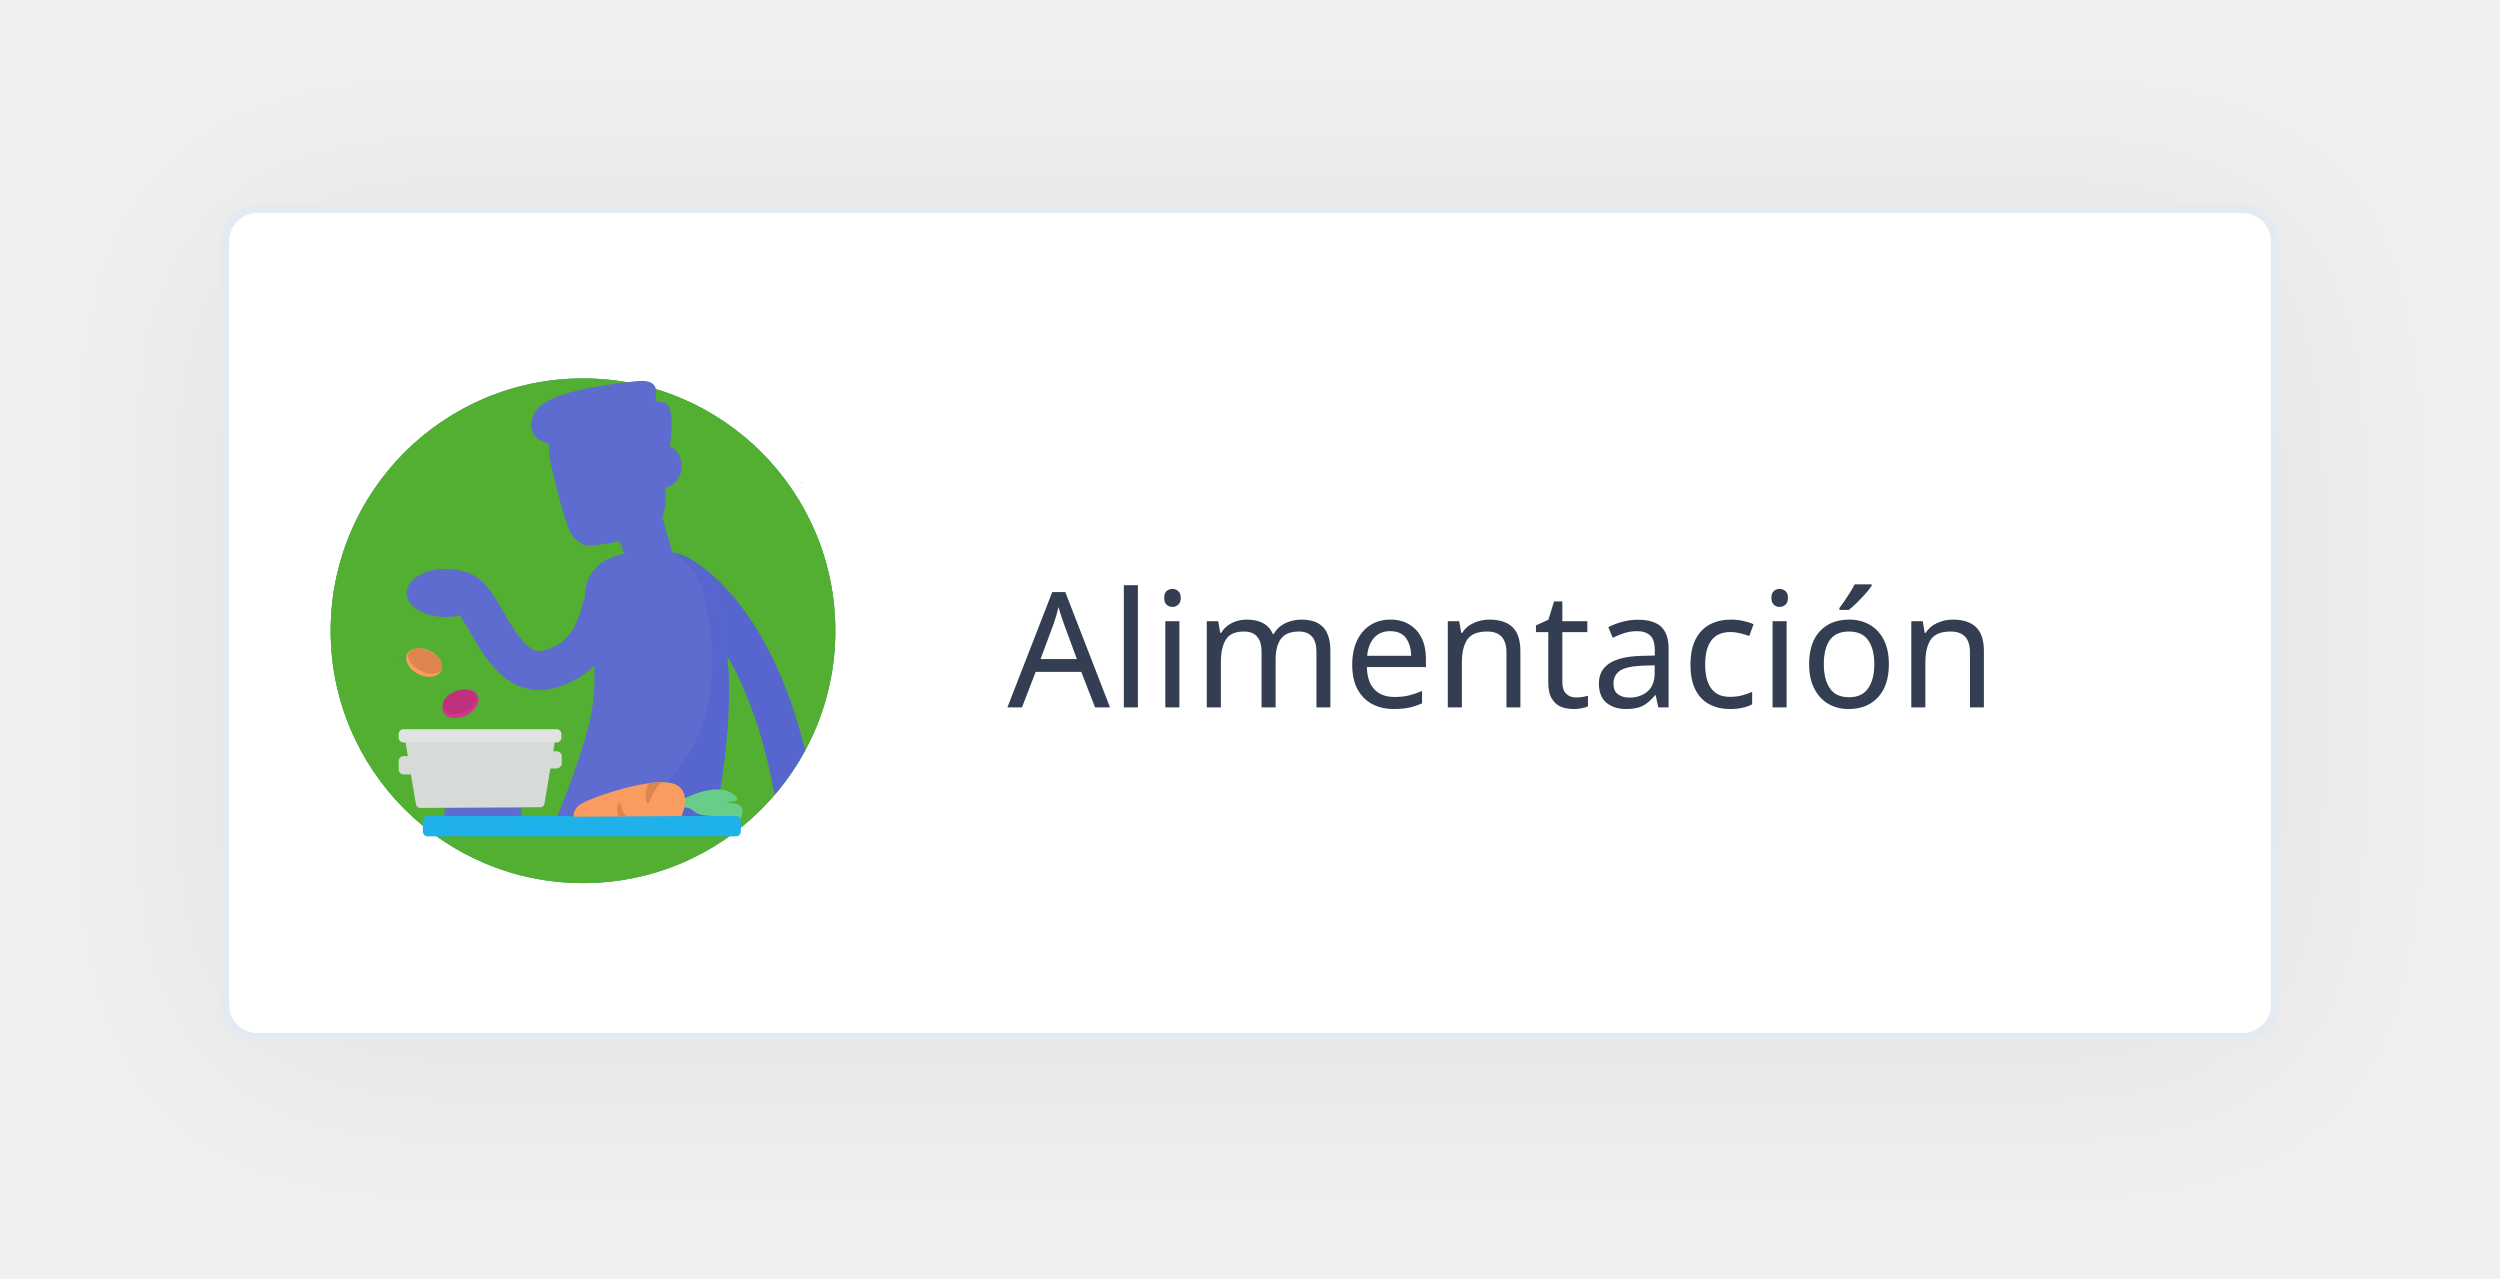
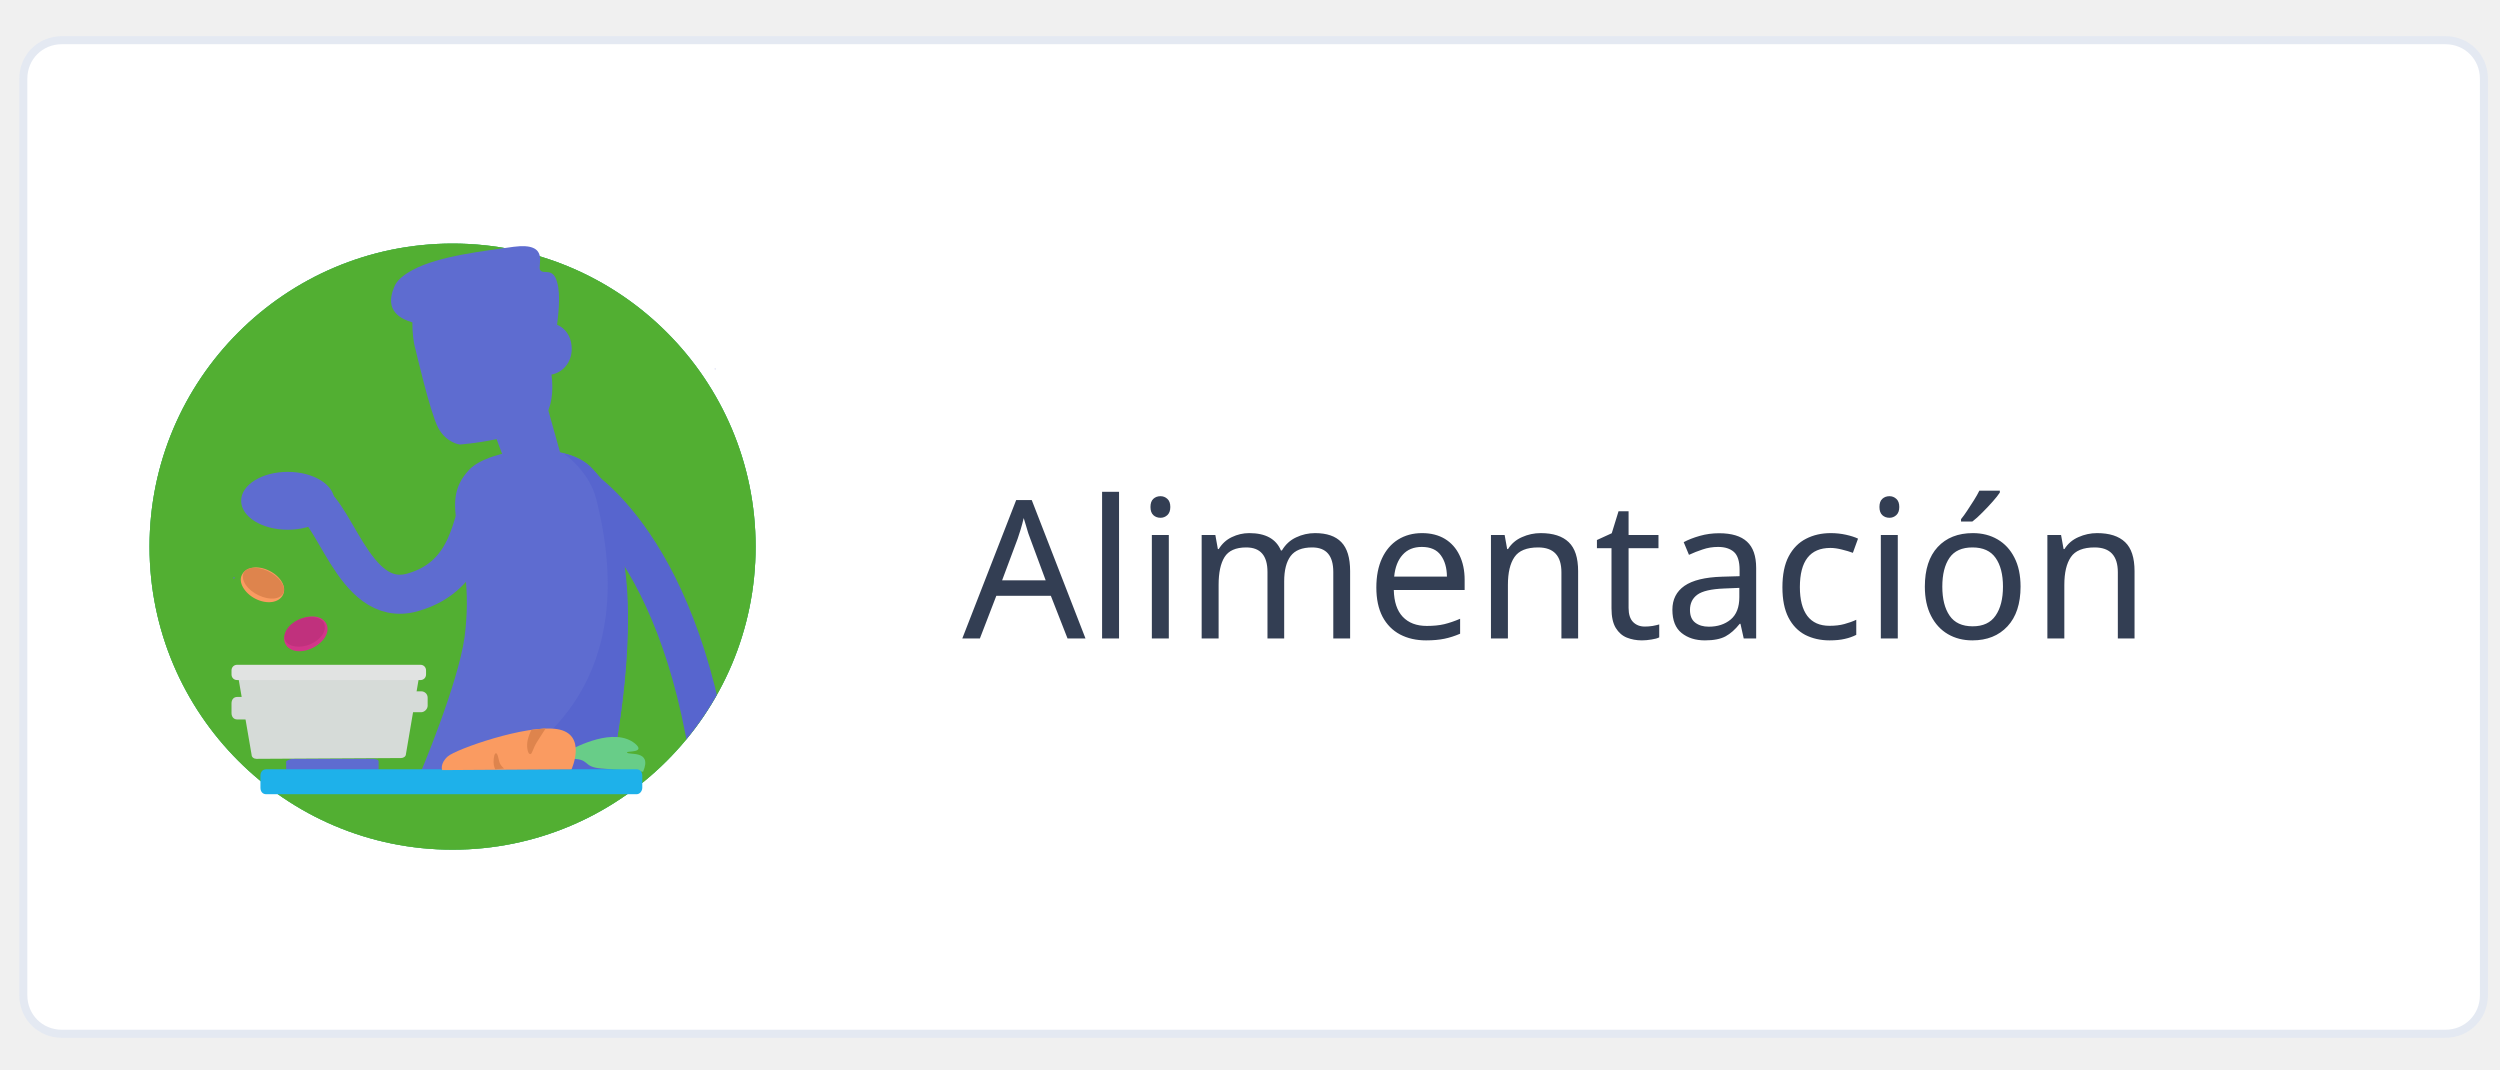
- <svg xmlns="http://www.w3.org/2000/svg" xmlns:xlink="http://www.w3.org/1999/xlink" width="311" height="159" viewBox="0 0 311 159">
-   <defs>
-     <filter id="prefix__a" width="134.1%" height="184.5%" x="-17.1%" y="-40.3%" filterUnits="objectBoundingBox">
-       <feMorphology in="SourceAlpha" operator="dilate" radius=".5" result="shadowSpreadOuter1" />
-       <feOffset dy="2" in="shadowSpreadOuter1" result="shadowOffsetOuter1" />
-       <feGaussianBlur in="shadowOffsetOuter1" result="shadowBlurOuter1" stdDeviation="14" />
-       <feComposite in="shadowBlurOuter1" in2="SourceAlpha" operator="out" result="shadowBlurOuter1" />
-       <feColorMatrix in="shadowBlurOuter1" values="0 0 0 0 0 0 0 0 0 0 0 0 0 0 0 0 0 0 0.06 0" />
-     </filter>
-     <rect id="prefix__b" width="255" height="103" x="0" y="0" rx="4" />
-     <path id="prefix__c" d="M.136 31.466C.136 14.13 14.19.076 31.526.076s31.39 14.054 31.39 31.39-14.054 31.39-31.39 31.39S.136 48.802.136 31.466z" />
-   </defs>
-   <g fill="none" fill-rule="evenodd" transform="translate(28 26)">
-     <use fill="#000" filter="url(#prefix__a)" xlink:href="#prefix__b" />
-     <use fill="#FFF" stroke="#E4E9F2" xlink:href="#prefix__b" />
+ <svg xmlns="http://www.w3.org/2000/svg" version="1.1" id="Capa_1" x="0px" y="0px" viewBox="0 0 311 133" style="enable-background:new 0 0 311 133;" xml:space="preserve">
+   <style type="text/css">
+ 	.st0{display:none;filter:url(#prefix__a);}
+ 	.st1{display:inline;fill-rule:evenodd;clip-rule:evenodd;}
+ 	.st2{fill-rule:evenodd;clip-rule:evenodd;fill:#FFFFFF;stroke:#E4E9F2;}
+ 	.st3{fill-rule:evenodd;clip-rule:evenodd;fill:#4FBA71;}
+ 	.st4{fill-rule:evenodd;clip-rule:evenodd;fill:#52AF32;}
+ 	.st5{filter:url(#Adobe_OpacityMaskFilter);}
+ 	.st6{fill-rule:evenodd;clip-rule:evenodd;fill:#FFFFFF;}
+ 	.st7{mask:url(#prefix__d_1_);fill:none;stroke:#5765CE;stroke-width:4.86;stroke-linejoin:round;}
+ 	.st8{fill-rule:evenodd;clip-rule:evenodd;fill:#5E6CD0;}
+ 	.st9{fill-rule:evenodd;clip-rule:evenodd;fill:#FEFFFE;}
+ 	.st10{fill:none;stroke:#68CD88;stroke-width:0.5;stroke-linecap:round;stroke-linejoin:round;}
+ 	.st11{fill-rule:evenodd;clip-rule:evenodd;fill:#D6DBD8;}
+ 	.st12{fill:none;stroke:#5E6CD0;stroke-width:4.86;stroke-linejoin:round;}
+ 	.st13{fill-rule:evenodd;clip-rule:evenodd;fill:#FA9B61;}
+ 	.st14{fill-rule:evenodd;clip-rule:evenodd;fill:#D23689;}
+ 	.st15{fill-rule:evenodd;clip-rule:evenodd;fill:#5765CE;}
+ 	.st16{fill-rule:evenodd;clip-rule:evenodd;fill:#68CD88;}
+ 	.st17{fill-rule:evenodd;clip-rule:evenodd;fill:#1EB1EA;}
+ 	.st18{fill-rule:evenodd;clip-rule:evenodd;fill:#DE844D;}
+ 	.st19{fill-rule:evenodd;clip-rule:evenodd;fill:#E1E3E2;}
+ 	.st20{fill-rule:evenodd;clip-rule:evenodd;fill:#C0317D;}
+ 	.st21{fill:#333E53;}
+ 	.st22{font-family:'Montserrat-Medium';}
+ 	.st23{font-size:24.009px;}
+ </style>
+   <filter filterUnits="objectBoundingBox" height="184.5%" id="prefix__a" width="134.1%" x="-17.1%" y="-40.3%">
+     <feMorphology in="SourceAlpha" operator="dilate" radius=".5" result="shadowSpreadOuter1" />
+     <feOffset dy="2" in="shadowSpreadOuter1" result="shadowOffsetOuter1" />
+     <feGaussianBlur in="shadowOffsetOuter1" result="shadowBlurOuter1" stdDeviation="14" />
+     <feComposite in="shadowBlurOuter1" in2="SourceAlpha" operator="out" result="shadowBlurOuter1" />
+     <feColorMatrix in="shadowBlurOuter1" values="0 0 0 0 0 0 0 0 0 0 0 0 0 0 0 0 0 0 0.06 0" />
+   </filter>
+   <g transform="translate(28 26)">
+     <g class="st0">
+       <path id="prefix__b_2_" class="st1" d="M-20.3-21h296.5c2.7,0,4.8,2.1,4.8,4.8v114c0,2.7-2.1,4.8-4.8,4.8H-20.3    c-2.7,0-4.8-2.1-4.8-4.8v-114C-25.1-18.9-23-21-20.3-21z" />
+     </g>
+     <g>
+       <path id="prefix__b_1_" class="st2" d="M-20.3-21h296.5c2.7,0,4.8,2.1,4.8,4.8v114c0,2.7-2.1,4.8-4.8,4.8H-20.3    c-2.7,0-4.8-2.1-4.8-4.8v-114C-25.1-18.9-23-21-20.3-21z" />
+     </g>
    <g transform="translate(13 21)">
-       <path fill="#4FBA71" d="M.136 31.466C.136 14.13 14.19.076 31.526.076s31.39 14.054 31.39 31.39-14.054 31.39-31.39 31.39S.136 48.802.136 31.466z" />
-       <path fill="#4FBA71" d="M.136 31.466C.136 14.13 14.19.076 31.526.076s31.39 14.054 31.39 31.39-14.054 31.39-31.39 31.39S.136 48.802.136 31.466z" />
-       <mask id="prefix__d" fill="#fff">
-         <use xlink:href="#prefix__c" />
+       <path class="st3" d="M-22.4,21c0-20.8,16.9-37.7,37.7-37.7S53,0.2,53,21S36.1,58.7,15.3,58.7S-22.4,41.8-22.4,21z" />
+       <path class="st3" d="M-22.4,21c0-20.8,16.9-37.7,37.7-37.7S53,0.2,53,21S36.1,58.7,15.3,58.7S-22.4,41.8-22.4,21z" />
+       <g>
+         <path id="prefix__c_1_" class="st4" d="M-22.4,21c0-20.8,16.9-37.7,37.7-37.7S53,0.2,53,21S36.1,58.7,15.3,58.7     S-22.4,41.8-22.4,21z" />
+       </g>
+       <defs>
+         <filter id="Adobe_OpacityMaskFilter" filterUnits="userSpaceOnUse" x="29.2" y="11" width="21" height="41.5">
+           <feColorMatrix type="matrix" values="1 0 0 0 0  0 1 0 0 0  0 0 1 0 0  0 0 0 1 0" />
+         </filter>
+       </defs>
+       <mask maskUnits="userSpaceOnUse" x="29.2" y="11" width="21" height="41.5" id="prefix__d_1_">
+         <g class="st5">
+           <path id="prefix__c_2_" class="st6" d="M-22.4,21c0-20.8,16.9-37.7,37.7-37.7S53,0.2,53,21S36.1,58.7,15.3,58.7      S-22.4,41.8-22.4,21z" />
+         </g>
      </mask>
-       <use fill="#52AF32" xlink:href="#prefix__c" />
-       <path stroke="#5765CE" stroke-linejoin="round" stroke-width="4.86" d="M44.06 24.906s11.697 6.175 14.546 32.578" mask="url(#prefix__d)" />
-       <g fill="#5E6CD0">
-         <path d="M2.356 2.486C1.423 2.976.73 3.58.429 4.306c-.99 2.384.715 3.245 1.9 3.591-.014.987.107 1.989.335 2.842 0 0 1.469 6.494 2.32 8.105.85 1.61 2.262 1.727 2.262 1.727s7.014-.472 8.785-2.842c.712-.952 1.022-2.68.73-4.383 1.294-.239 2.225-1.506 2.094-2.96-.092-1.014-.68-1.803-1.465-2.198.103-.75.39-3.066.03-4.433-.42-1.6-1.435-.785-1.75-1.232-.316-.447 1.075-2.892-2.727-2.402-2.852.367-7.788.896-10.587 2.365zM19.578 23.517c-.206-.103-.195-.072.071-.072" transform="translate(24.948 .324)" />
-       </g>
-       <g fill="#FEFFFE">
-         <path d="M.362.635L.303 4.611c-.004.274.199.412.453.308l4.78-1.961c.254-.104.258-.283.01-.4L.819.349C.571.234.366.362.362.636z" transform="translate(14.256 47.952)" />
-       </g>
-       <g stroke="#68CD88" stroke-linecap="round" stroke-linejoin="round" stroke-width=".5">
-         <path d="M.079.214L2.466.214 2.466 2.356.079 2.356zM.146 4.743L2.532 4.743 2.532 6.885.146 6.885z" transform="translate(40.824 44.388)" />
-         <path d="M.568 1.1l.833.94S2.722.356 4.044.239M.946 5.21l.785.913s1.248-1.637 2.496-1.75" transform="translate(40.824 44.388)" />
+       <path class="st7" d="M30.4,13.1c0,0,14,7.4,17.5,39.1" />
+       <g>
+         <path class="st8" d="M10.3-13.4c-1.1,0.6-2,1.3-2.3,2.2c-1.2,2.9,0.9,3.9,2.3,4.3c0,1.2,0.1,2.4,0.4,3.4c0,0,1.8,7.8,2.8,9.7     c1,1.9,2.7,2.1,2.7,2.1s8.4-0.6,10.5-3.4c0.9-1.1,1.2-3.2,0.9-5.3c1.6-0.3,2.7-1.8,2.5-3.6c-0.1-1.2-0.8-2.2-1.8-2.6     c0.1-0.9,0.5-3.7,0-5.3c-0.5-1.9-1.7-0.9-2.1-1.5c-0.4-0.5,1.3-3.5-3.3-2.9C19.5-15.8,13.6-15.2,10.3-13.4z M30.9,11.8     C30.7,11.7,30.7,11.7,30.9,11.8" />
      </g>
      <g>
-         <path fill="#5E6CD0" d="M7.59 40.81l8.113.035c.415 0 .752.11.752.244v.8c0 .135-.337.244-.752.244l-8.114-.035c-.415 0-.752-.109-.752-.243v-.801s.337-.243.752-.243z" transform="translate(7.452 12.636)" />
-         <path fill="#D6DBD8" d="M1.738 34.416h3.058c.33 0 .597.284.597.636v1.02c0 .351-.267.636-.597.636H1.738c-.329 0-.596-.285-.596-.636v-1.02c0-.352.267-.636.596-.636zM17.177 33.822h3.578c.374 0 .676.285.676.636v.867c0 .352-.302.636-.676.636h-3.578c-.374 0-.676-.284-.676-.636v-.867c0-.351.302-.636.676-.636z" transform="translate(7.452 12.636)" />
-         <path fill="#5E6CD0" d="M33.782 4.137l1.759 6.225s-5.344 1.354-5.735.424c-.39-.93-1.477-3.94-1.477-3.94l5.453-2.709z" transform="translate(7.452 12.636)" />
-         <path fill="#5E6CD0" d="M38.499 10.754c2.434 2.602 2.266 3.525 3.274 9.485 1.535 9.086-1.314 21.893-1.314 21.893l-19.816.362s3.98-9.434 4.628-14.348c1.277-9.676-3.12-13.482.553-17.308 2.014-2.099 9.749-3.212 12.675-.084zM51.229.434c0-.026.021-.048.047-.048.027 0 .048.022.048.048 0 .026-.021.048-.048.048-.026 0-.047-.022-.047-.048z" transform="translate(7.452 12.636)" />
-         <path stroke="#5E6CD0" stroke-linejoin="round" stroke-width="4.86" d="M8.675 13.84c3.202.41 5.03 11.487 11.248 9.77 6.24-1.725 6.089-7.81 7.328-9.834" transform="translate(7.452 12.636)" />
-         <path fill="#5E6CD0" d="M2.14 14.125c0-1.653 2.17-2.994 4.845-2.994s4.844 1.34 4.844 2.994c0 1.654-2.169 2.994-4.844 2.994-2.676 0-4.844-1.34-4.844-2.994z" transform="translate(7.452 12.636)" />
-         <path fill="#FA9B61" d="M2.186 21.745c.392-.8 1.66-.984 2.832-.41 1.172.573 1.805 1.687 1.414 2.487-.392.8-1.66.984-2.832.41-1.172-.574-1.805-1.687-1.414-2.487z" transform="translate(7.452 12.636)" />
-         <path fill="#5E6CD0" d="M.38 22.364c0-.018.01-.033.022-.033.012 0 .022.015.022.033 0 .018-.01.033-.022.033-.012 0-.021-.015-.021-.033zM1.338 22.08c0-.023.042-.042.094-.042s.094.019.094.042c0 .023-.042.042-.094.042s-.094-.019-.094-.042z" transform="translate(7.452 12.636)" />
-         <path fill="#D23689" d="M10.963 26.88c-.392-.8-1.66-.984-2.832-.41-1.172.573-1.805 1.687-1.414 2.487.392.8 1.66.984 2.832.41 1.172-.573 1.805-1.687 1.414-2.487z" transform="translate(7.452 12.636)" />
-         <path fill="#D6DBD8" d="M20.674 31.992l-1.393 8.355c-.04.239-.268.432-.509.432l-14.965.091c-.241 0-.47-.193-.51-.432l-1.392-8.24c-.04-.24.123-.434.364-.436l18.041-.2c.241-.001.404.191.364.43z" transform="translate(7.452 12.636)" />
-         <path fill="#5765CE" d="M35.529 9.143c.464.327 2.75 2.05 3.452 4.82 4.704 18.558-5.864 25.933-11.137 28.4l12.615-.233s2.852-12.804 1.317-21.89c-1.007-5.96-.846-6.885-3.28-9.487-.74-.791-1.783-1.309-2.967-1.61z" transform="translate(7.452 12.636)" />
-         <path fill="#68CD88" d="M36.012 40.03c.852-.431 4.746-2.53 6.897-.778 1.183.963-.88.768-.847.912.07.3 2.626-.319 1.646 1.98 0 0-2.278-.138-4.356-.333-2.078-.194-.98-1.113-3.412-1.002" transform="translate(7.452 12.636)" />
-         <path fill="#1EB1EA" d="M4.734 41.882h38.4c.32 0 .58.287.58.641v1.239c0 .354-.26.642-.58.642h-38.4c-.321 0-.581-.288-.581-.642v-1.239c0-.354.26-.641.58-.641z" transform="translate(7.452 12.636)" />
-         <path fill="#FA9B61" d="M23.52 40.587c.825-.783 8.123-3.347 11.29-2.857 3.167.49 1.525 4.155 1.525 4.155l-13.375.084s-.263-.6.56-1.382z" transform="translate(7.452 12.636)" />
-         <path fill="#DE844D" d="M32.25 37.817s-.315.63-.384 1.213c-.08.667.096 1.296.296 1.272.18-.021.24-.562.636-1.228.396-.666.947-1.435.947-1.435M28.48 41.922s-.154-.32-.153-.764c.001-.4.112-.918.268-.933.157-.015.266.474.36.874.093.4.51.778.51.778l-.984.045z" transform="translate(7.452 12.636)" />
-         <path fill="#E1E3E2" d="M1.752 31.08h19.02c.342 0 .618.276.618.617v.414c0 .341-.276.618-.617.618H1.753c-.341 0-.618-.277-.618-.618v-.414c0-.34.277-.617.617-.617z" transform="translate(7.452 12.636)" />
-         <path fill="#DE844D" d="M2.508 21.435c.476-.575 1.73-.513 2.8.138 1.07.65 1.552 1.644 1.077 2.218-.476.575-1.73.513-2.8-.137-1.07-.651-1.553-1.645-1.077-2.22z" transform="translate(7.452 12.636)" />
-         <path fill="#C0317D" d="M10.695 26.78c-.368-.693-1.558-.852-2.658-.355-1.1.496-1.694 1.46-1.327 2.154.368.692 1.558.852 2.658.355 1.1-.497 1.694-1.461 1.327-2.154z" transform="translate(7.452 12.636)" />
+         <path class="st9" d="M-5,41.5L-5,46.3c0,0.3,0.2,0.5,0.5,0.4l5.7-2.4c0.3-0.1,0.3-0.3,0-0.5l-5.7-2.7C-4.7,41.1-5,41.2-5,41.5     L-5,41.5z" />
      </g>
-       <text fill="#333E53" font-family="Montserrat-Medium, Montserrat" font-size="20" font-weight="400">
-         <tspan x="84.32" y="41">Alimentación</tspan>
-       </text>
+       <g>
+         <path class="st10" d="M26.6,36.8h2.9v2.6h-2.9V36.8z M26.7,42.2h2.9v2.6h-2.9V42.2z" />
+         <path class="st10" d="M27.2,37.8l1,1.1c0,0,1.6-2,3.2-2.2 M27.6,42.8l0.9,1.1c0,0,1.5-2,3-2.1" />
+       </g>
+       <g>
+         <path class="st8" d="M-4.5,47.4l9.7,0c0.5,0,0.9,0.1,0.9,0.3v1c0,0.2-0.4,0.3-0.9,0.3l-9.7,0c-0.5,0-0.9-0.1-0.9-0.3v-1     C-5.4,47.7-5,47.4-4.5,47.4L-4.5,47.4z" />
+         <path class="st11" d="M-11.5,39.7h3.7c0.4,0,0.7,0.3,0.7,0.8v1.2c0,0.4-0.3,0.8-0.7,0.8h-3.7c-0.4,0-0.7-0.3-0.7-0.8v-1.2     C-12.2,40-11.9,39.7-11.5,39.7z M7.1,39h4.3c0.4,0,0.8,0.3,0.8,0.8v1c0,0.4-0.4,0.8-0.8,0.8H7.1c-0.4,0-0.8-0.3-0.8-0.8v-1     C6.2,39.3,6.6,39,7.1,39z" />
+         <path class="st8" d="M27,3.3l2.1,7.5c0,0-6.4,1.6-6.9,0.5c-0.5-1.1-1.8-4.7-1.8-4.7S27,3.3,27,3.3z" />
+         <path class="st8" d="M32.6,11.3c2.9,3.1,2.7,4.2,3.9,11.4C38.4,33.6,35,49,35,49l-23.8,0.4c0,0,4.8-11.3,5.6-17.2     C18.3,20.6,13,16,17.4,11.4C19.8,8.9,29.1,7.5,32.6,11.3z M47.9-1.1C47.9-1.1,48-1.2,47.9-1.1c0.1-0.1,0.1,0,0.1,0S48-1,47.9-1.1     C48-1,47.9-1.1,47.9-1.1z" />
+         <path class="st12" d="M-3.2,15c3.8,0.5,6,13.8,13.5,11.7c7.5-2.1,7.3-9.4,8.8-11.8" />
+         <path class="st8" d="M-11,15.3c0-2,2.6-3.6,5.8-3.6s5.8,1.6,5.8,3.6s-2.6,3.6-5.8,3.6C-8.4,18.9-11,17.3-11,15.3L-11,15.3z" />
+         <path class="st13" d="M-10.9,24.5c0.5-1,2-1.2,3.4-0.5c1.4,0.7,2.2,2,1.7,3c-0.5,1-2,1.2-3.4,0.5S-11.4,25.4-10.9,24.5z" />
+         <path class="st8" d="M-13.1,25.2C-13.1,25.2-13.1,25.2-13.1,25.2C-13.1,25.2-13.1,25.2-13.1,25.2C-13.1,25.2-13.1,25.3-13.1,25.2     C-13.1,25.3-13.1,25.2-13.1,25.2L-13.1,25.2z M-12,24.9c0,0,0.1-0.1,0.1-0.1s0.1,0,0.1,0.1c0,0-0.1,0.1-0.1,0.1S-12,24.9-12,24.9     z" />
+         <path class="st14" d="M-0.4,30.6c-0.5-1-2-1.2-3.4-0.5c-1.4,0.7-2.2,2-1.7,3c0.5,1,2,1.2,3.4,0.5C-0.7,32.9,0.1,31.6-0.4,30.6z" />
+         <path class="st11" d="M11.2,36.8l-1.7,10c0,0.3-0.3,0.5-0.6,0.5l-18,0.1c-0.3,0-0.6-0.2-0.6-0.5l-1.7-9.9c0-0.3,0.1-0.5,0.4-0.5     l21.7-0.2C11.1,36.3,11.3,36.5,11.2,36.8z" />
+         <path class="st15" d="M29.1,9.4c0.6,0.4,3.3,2.5,4.1,5.8c5.6,22.3-7,31.1-13.4,34.1L35,49c0,0,3.4-15.4,1.6-26.3     c-1.2-7.2-1-8.3-3.9-11.4C31.8,10.3,30.5,9.7,29.1,9.4z" />
+         <path class="st16" d="M29.7,46.4c1-0.5,5.7-3,8.3-0.9c1.4,1.2-1.1,0.9-1,1.1c0.1,0.4,3.2-0.4,2,2.4c0,0-2.7-0.2-5.2-0.4     c-2.5-0.2-1.2-1.3-4.1-1.2" />
+         <path class="st17" d="M-7.9,48.7h46.1c0.4,0,0.7,0.3,0.7,0.8v1.5c0,0.4-0.3,0.8-0.7,0.8H-7.9c-0.4,0-0.7-0.3-0.7-0.8v-1.5     C-8.6,49-8.3,48.7-7.9,48.7L-7.9,48.7z" />
+         <path class="st13" d="M14.7,47.1c1-0.9,9.8-4,13.6-3.4s1.8,5,1.8,5L14,48.8C14,48.8,13.7,48,14.7,47.1z" />
+         <path class="st18" d="M25.1,43.8c0,0-0.4,0.8-0.5,1.5c-0.1,0.8,0.1,1.6,0.4,1.5c0.2,0,0.3-0.7,0.8-1.5c0.5-0.8,1.1-1.7,1.1-1.7      M20.6,48.7c0,0-0.2-0.4-0.2-0.9c0-0.5,0.1-1.1,0.3-1.1c0.2,0,0.3,0.6,0.4,1c0.1,0.5,0.6,0.9,0.6,0.9L20.6,48.7L20.6,48.7z" />
+         <path class="st19" d="M-11.5,35.7h22.8c0.4,0,0.7,0.3,0.7,0.7v0.5c0,0.4-0.3,0.7-0.7,0.7h-22.8c-0.4,0-0.7-0.3-0.7-0.7v-0.5     C-12.2,36-11.9,35.7-11.5,35.7z" />
+         <path class="st18" d="M-10.6,24.1c0.6-0.7,2.1-0.6,3.4,0.2c1.3,0.8,1.9,2,1.3,2.7c-0.6,0.7-2.1,0.6-3.4-0.2     C-10.6,26-11.1,24.8-10.6,24.1L-10.6,24.1z" />
+         <path class="st20" d="M-0.7,30.5c-0.4-0.8-1.9-1-3.2-0.4c-1.3,0.6-2,1.8-1.6,2.6c0.4,0.8,1.9,1,3.2,0.4     C-1,32.5-0.3,31.4-0.7,30.5z" />
+       </g>
+       <text transform="matrix(1 0 0 1 78.709 32.4287)" class="st21 st22 st23">Alimentación</text>
    </g>
  </g>
</svg>
